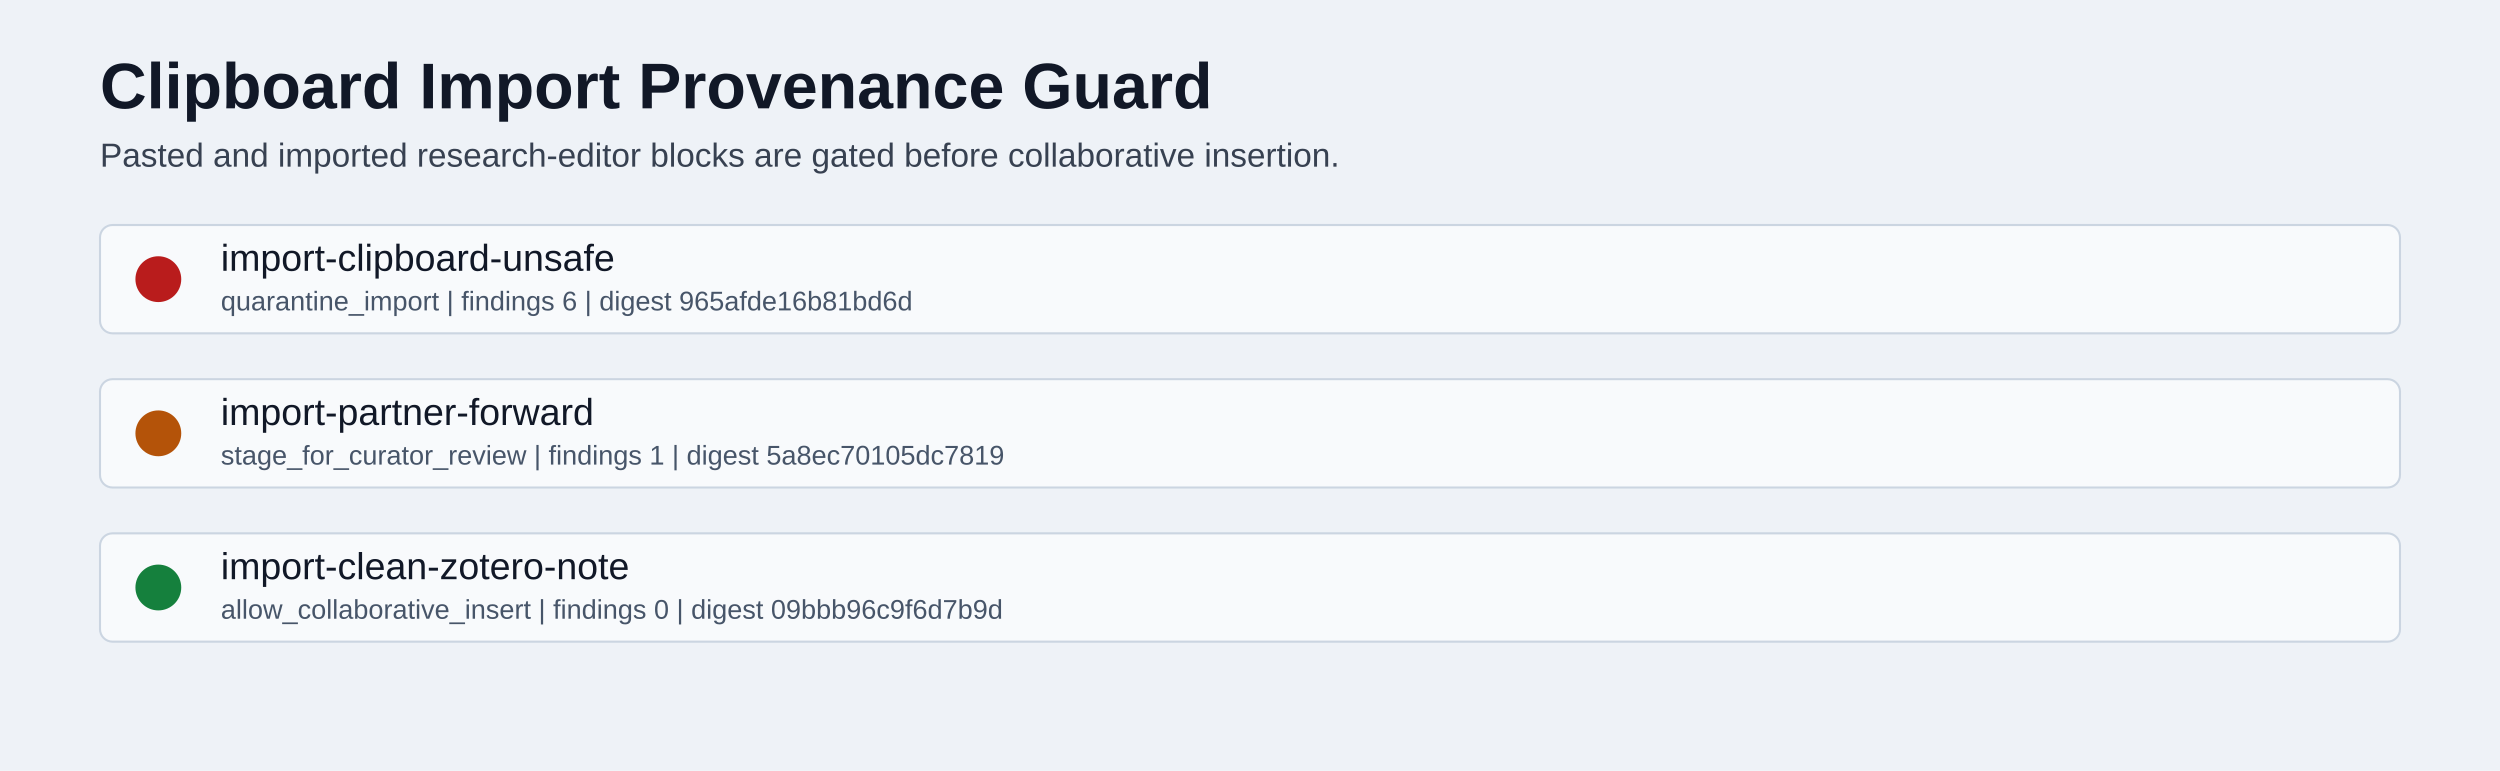
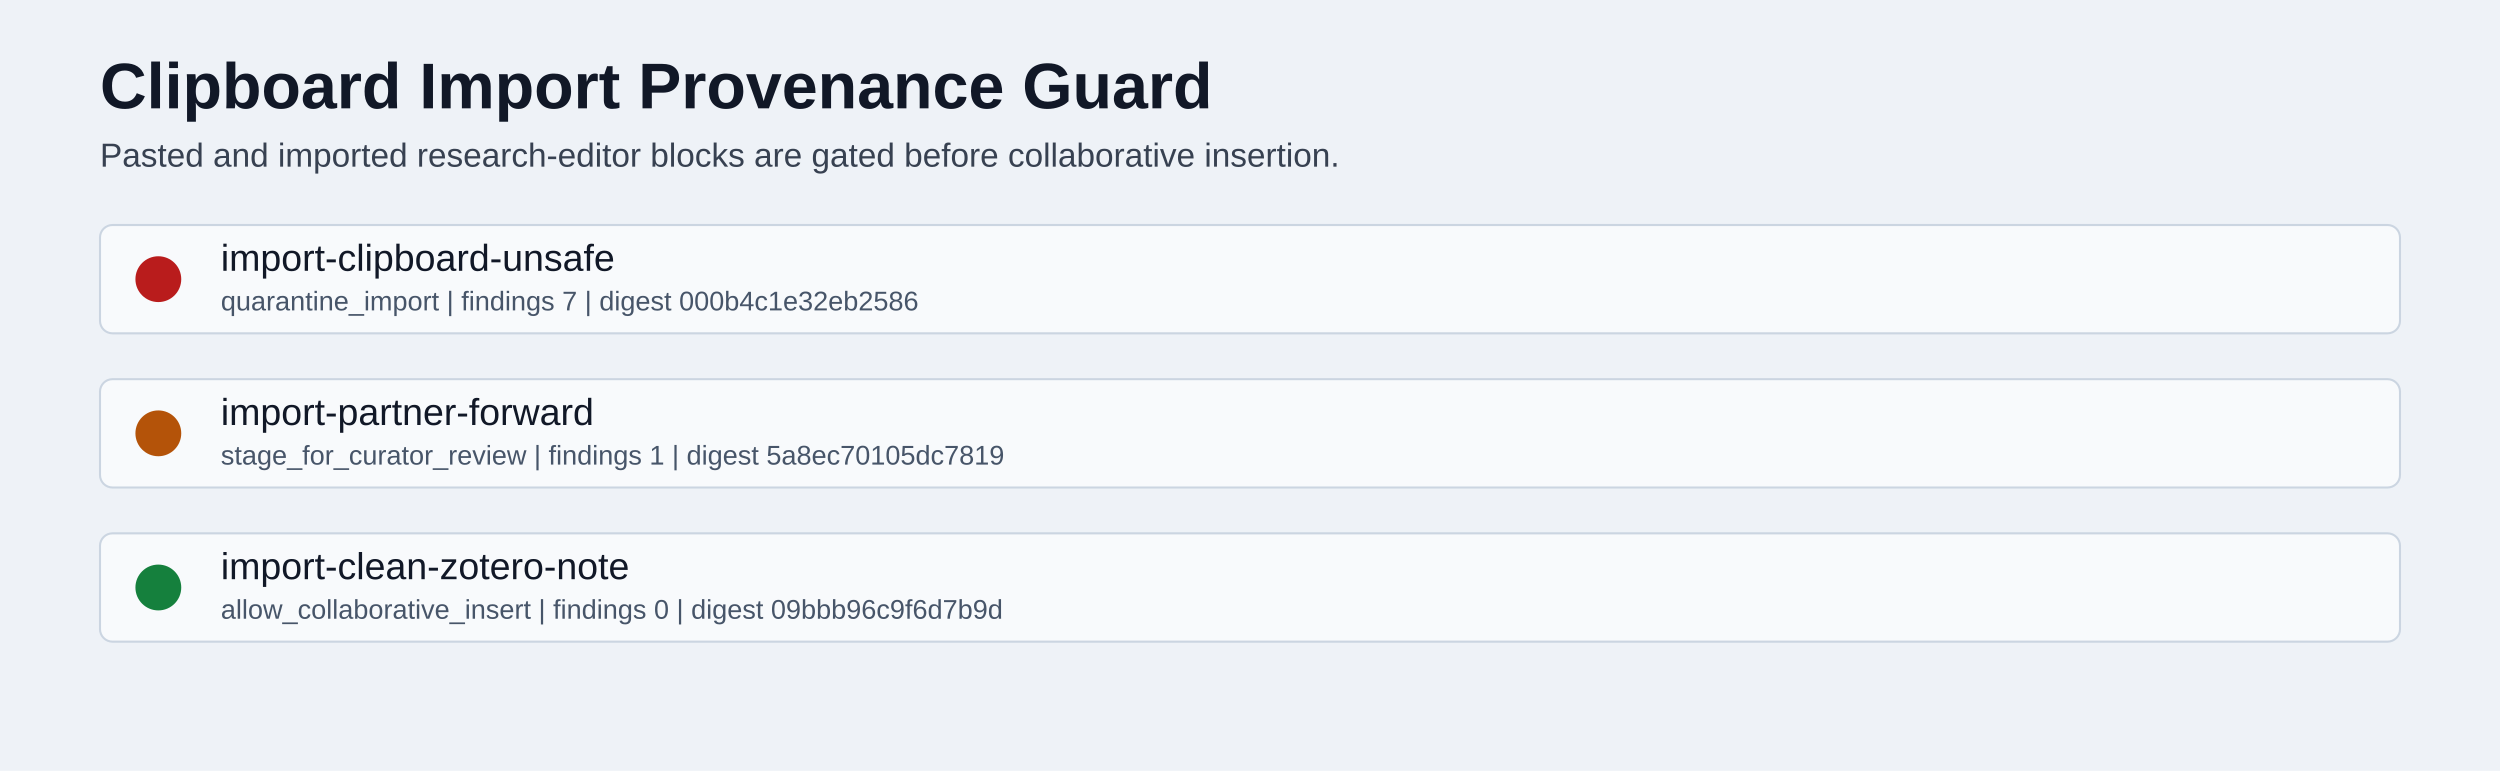
<svg xmlns="http://www.w3.org/2000/svg" width="1200" height="370" viewBox="0 0 1200 370">
  <rect width="1200" height="370" fill="#eef2f7" />
  <text x="48" y="52" font-size="31" font-family="Arial" font-weight="700" fill="#111827">Clipboard Import Provenance Guard</text>
  <text x="48" y="80" font-size="16" font-family="Arial" fill="#374151">Pasted and imported research-editor blocks are gated before collaborative insertion.</text>
  <g transform="translate(48 108)">
    <rect width="1104" height="52" rx="6" fill="#f8fafc" stroke="#cbd5e1" />
    <circle cx="28" cy="26" r="11" fill="#b91c1c" />
    <text x="58" y="22" font-size="18" font-family="Arial" fill="#111827">import-clipboard-unsafe</text>
-     <text x="58" y="41" font-size="13" font-family="Arial" fill="#475569">quarantine_import | findings 6 | digest 965afde16b81bd6d</text>
+     <text x="58" y="41" font-size="13" font-family="Arial" fill="#475569">quarantine_import | findings 7 | digest 000b4c1e32eb2586</text>
  </g>
  <g transform="translate(48 182)">
    <rect width="1104" height="52" rx="6" fill="#f8fafc" stroke="#cbd5e1" />
    <circle cx="28" cy="26" r="11" fill="#b45309" />
    <text x="58" y="22" font-size="18" font-family="Arial" fill="#111827">import-partner-forward</text>
    <text x="58" y="41" font-size="13" font-family="Arial" fill="#475569">stage_for_curator_review | findings 1 | digest 5a8ec70105dc7819</text>
  </g>
  <g transform="translate(48 256)">
    <rect width="1104" height="52" rx="6" fill="#f8fafc" stroke="#cbd5e1" />
    <circle cx="28" cy="26" r="11" fill="#15803d" />
    <text x="58" y="22" font-size="18" font-family="Arial" fill="#111827">import-clean-zotero-note</text>
    <text x="58" y="41" font-size="13" font-family="Arial" fill="#475569">allow_collaborative_insert | findings 0 | digest 09bbb96c9f6d7b9d</text>
  </g>
</svg>
